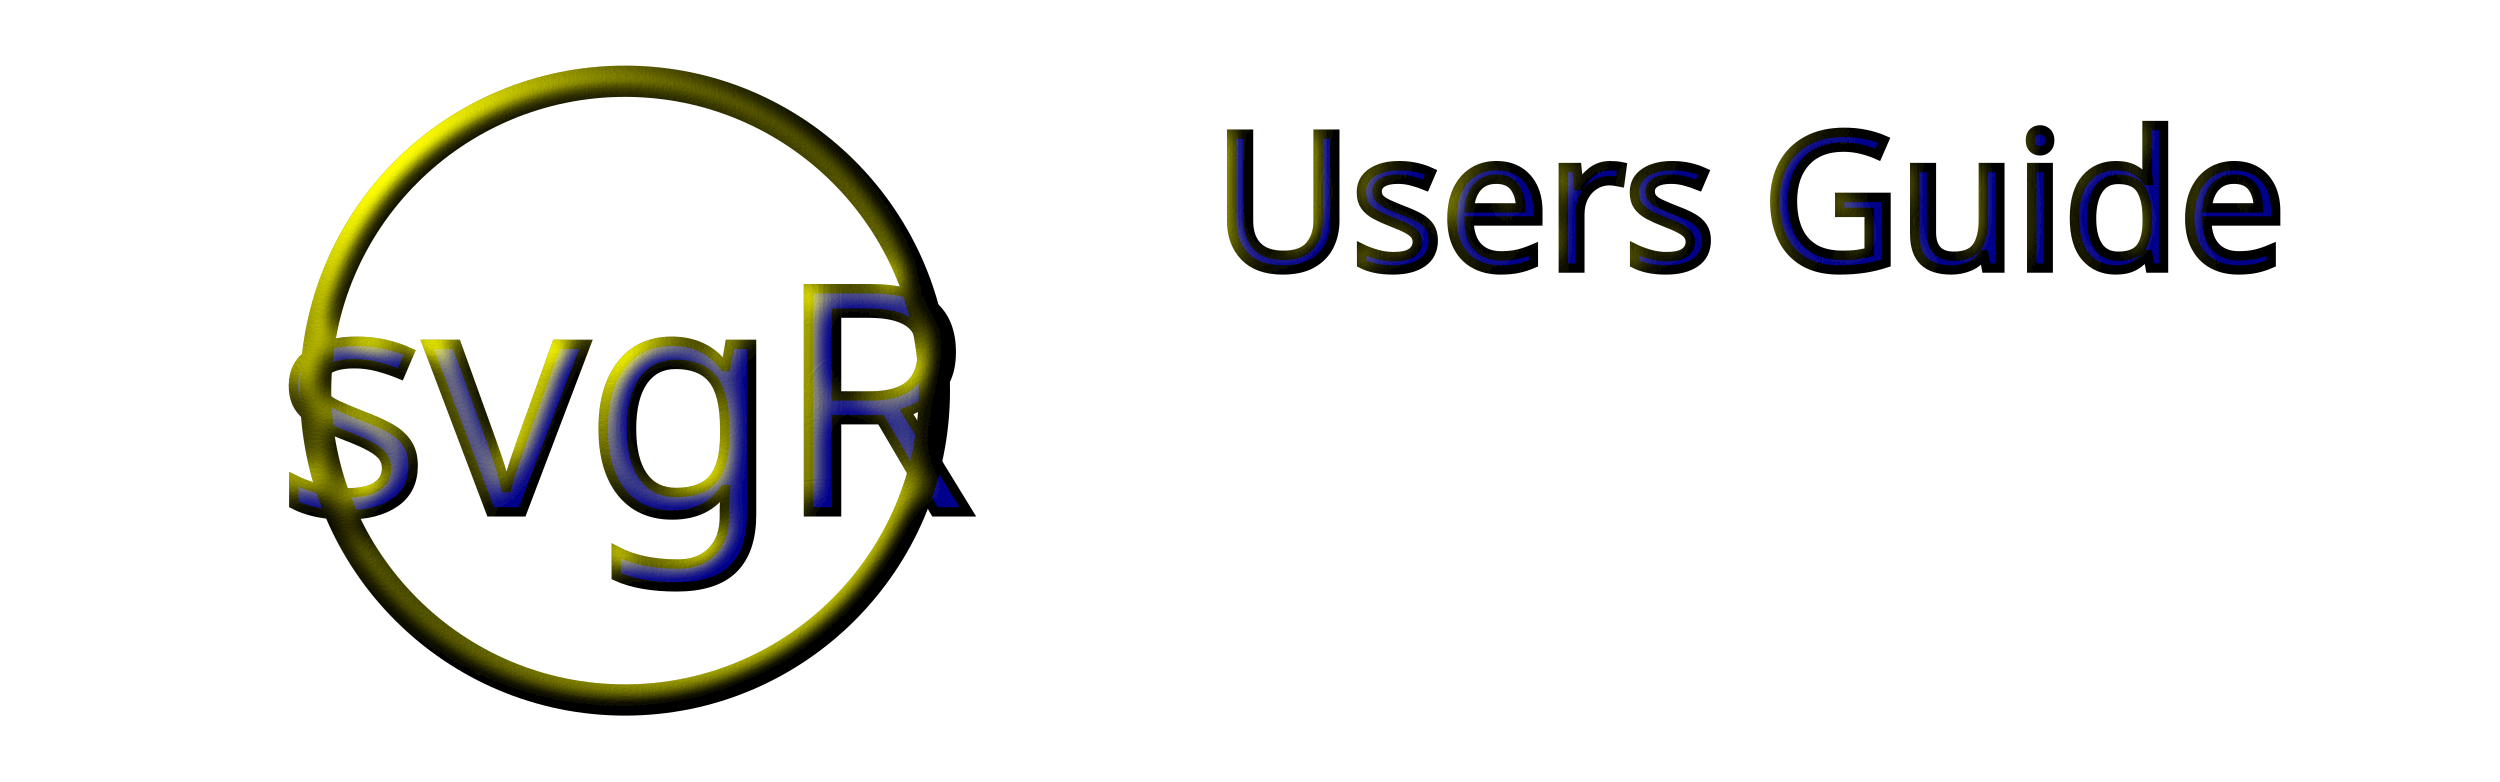
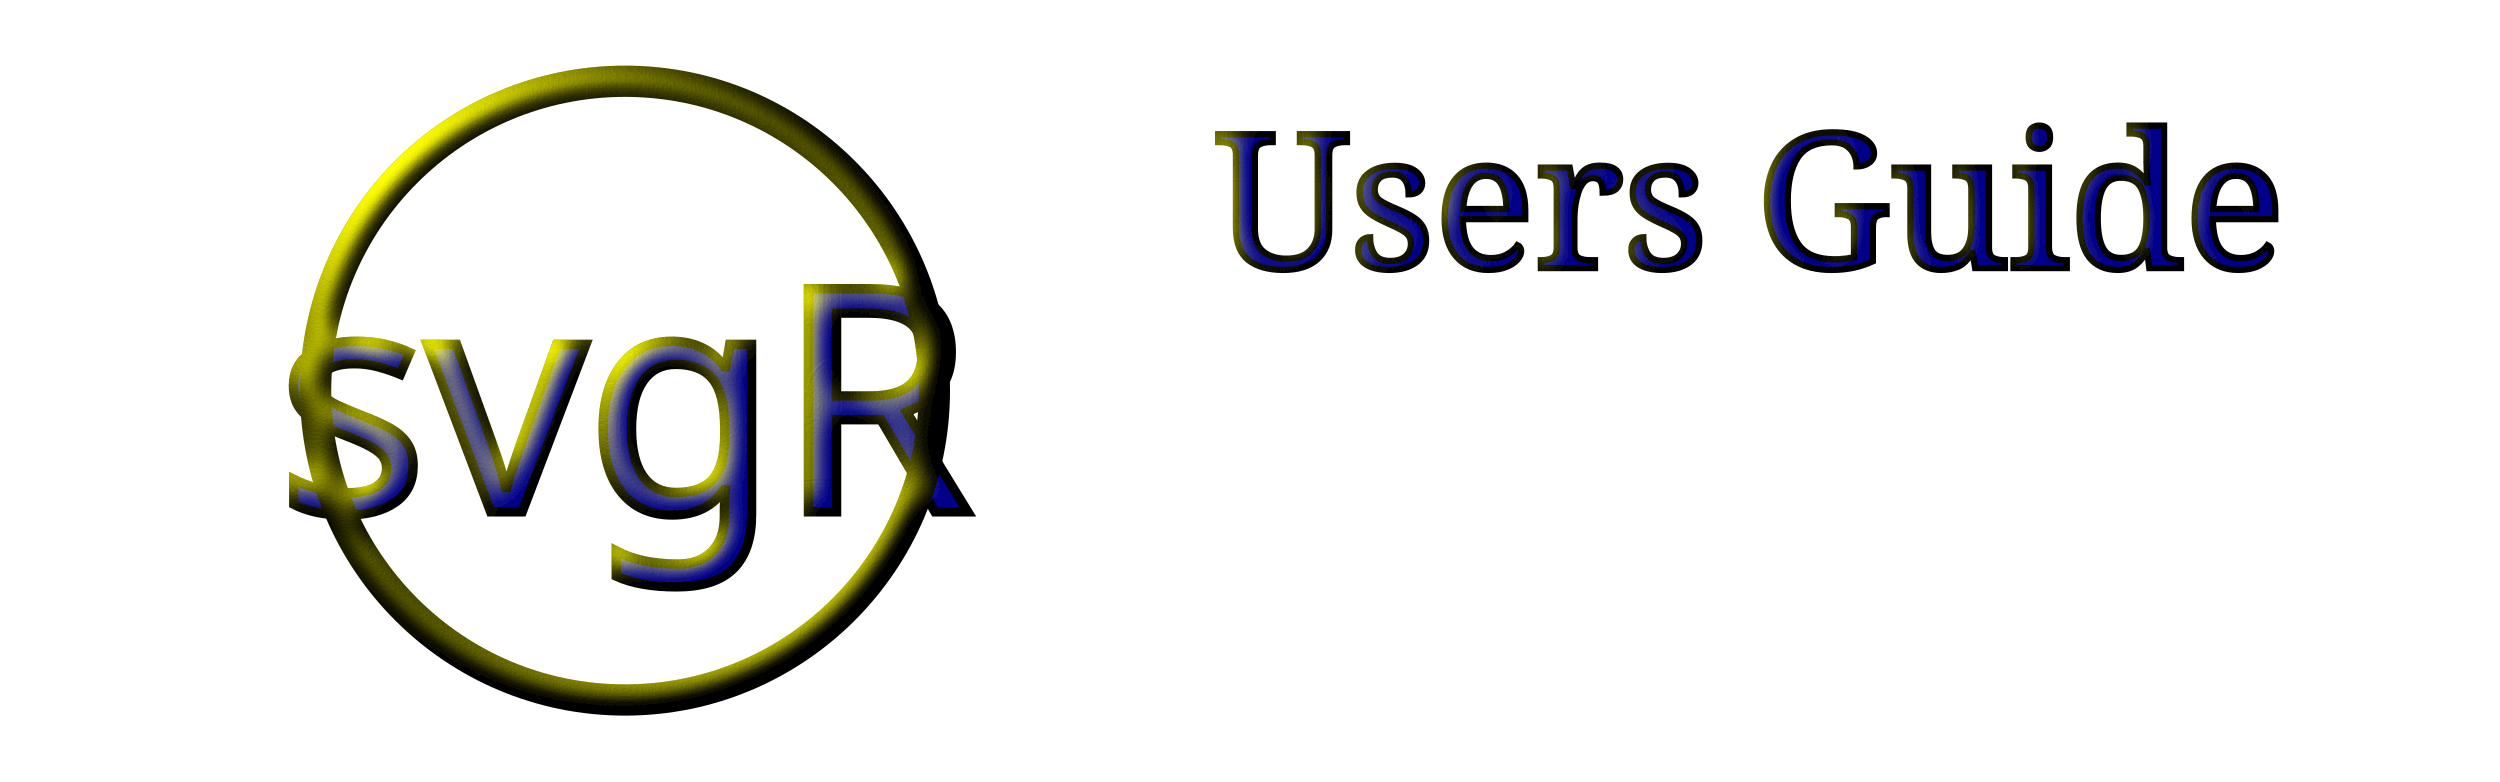
<svg xmlns="http://www.w3.org/2000/svg" id="root" width="800" height="250">
  <filter id="svgLogId13">
    <feGaussianBlur stdDeviation="5" in="SourceAlpha" result="svgLogId10" />
    <feSpecularLighting surfaceScale="6" specularConstant="1" specularExponent="30" lighting-color="yellow" in="svgLogId10" result="svgLogId11">
      <fePointLight x="40" y="-30" z="200" />
    </feSpecularLighting>
    <feComposite operator="in" in="svgLogId11" in2="SourceAlpha" result="svgLogId12" />
    <feMerge>
      <feMergeNode in="SourceGraphic" />
      <feMergeNode in="svgLogId12" />
    </feMerge>
  </filter>
  <g stroke="black" filter="url(#svgLogId13)">
    <text fill="darkblue" font-size="100" font-family="san serif" stroke-width="3" text-anchor="middle" dominant-baseline="central" x="200" y="125">svgR</text>
-     <text fill="darkblue" font-size="60" font-family="fantasy" stroke-width="3" text-anchor="middle" dominant-baseline="central" x="560" y="62.5">Users Guide</text>
+     <text fill="darkblue" font-size="60" font-family="serif" stroke-width="2" text-anchor="middle" dominant-baseline="central" x="560" y="62.5">Users Guide</text>
    <circle r="99" stroke-width="10" fill="none" cx="200" cy="125" />
  </g>
</svg>
